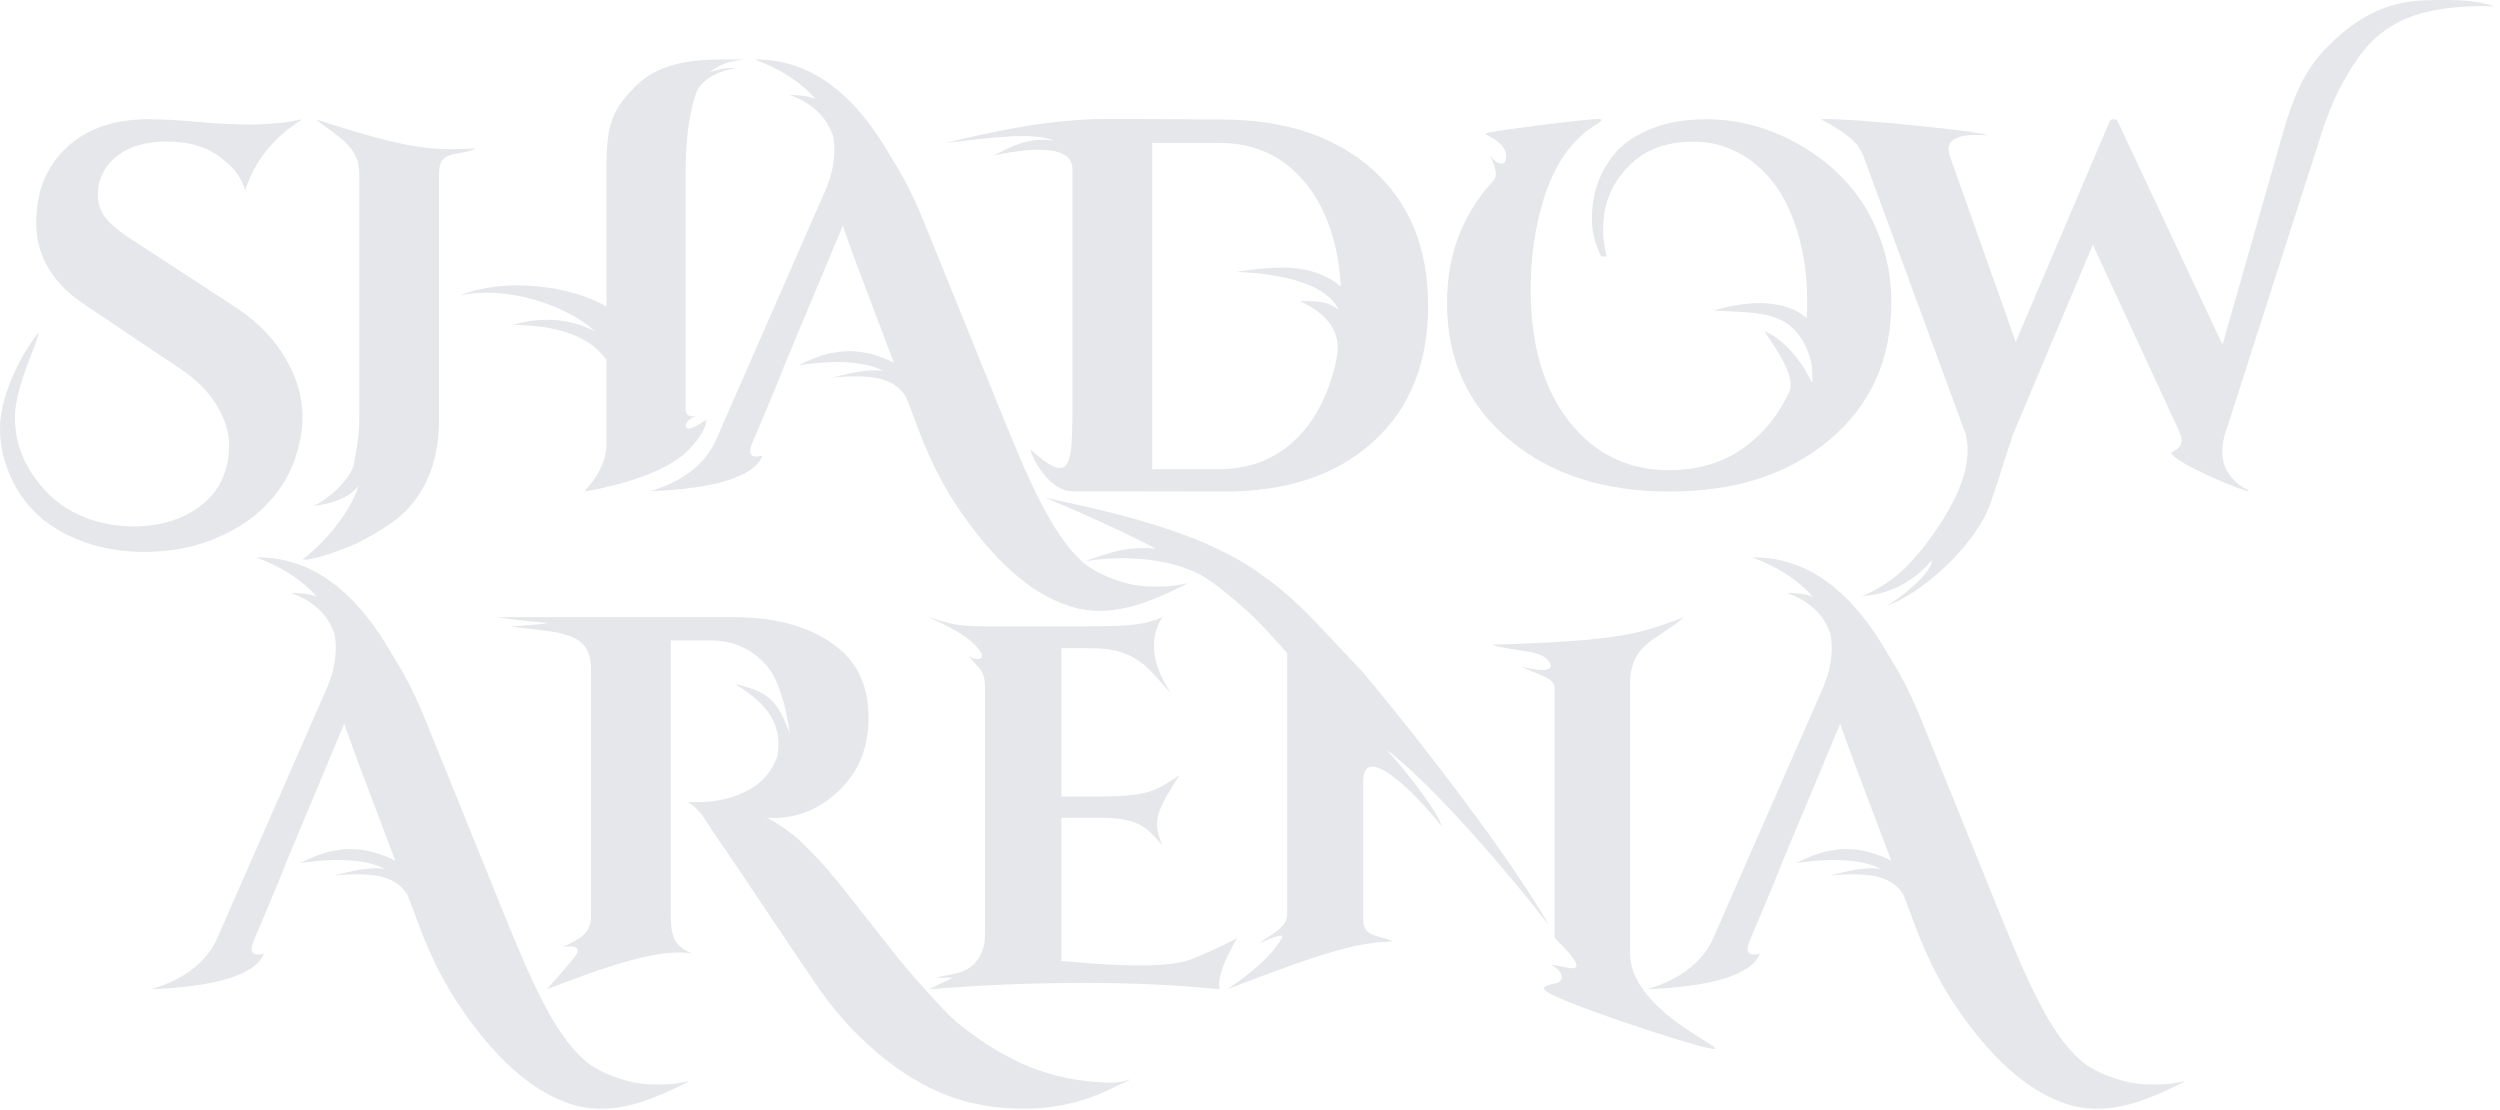
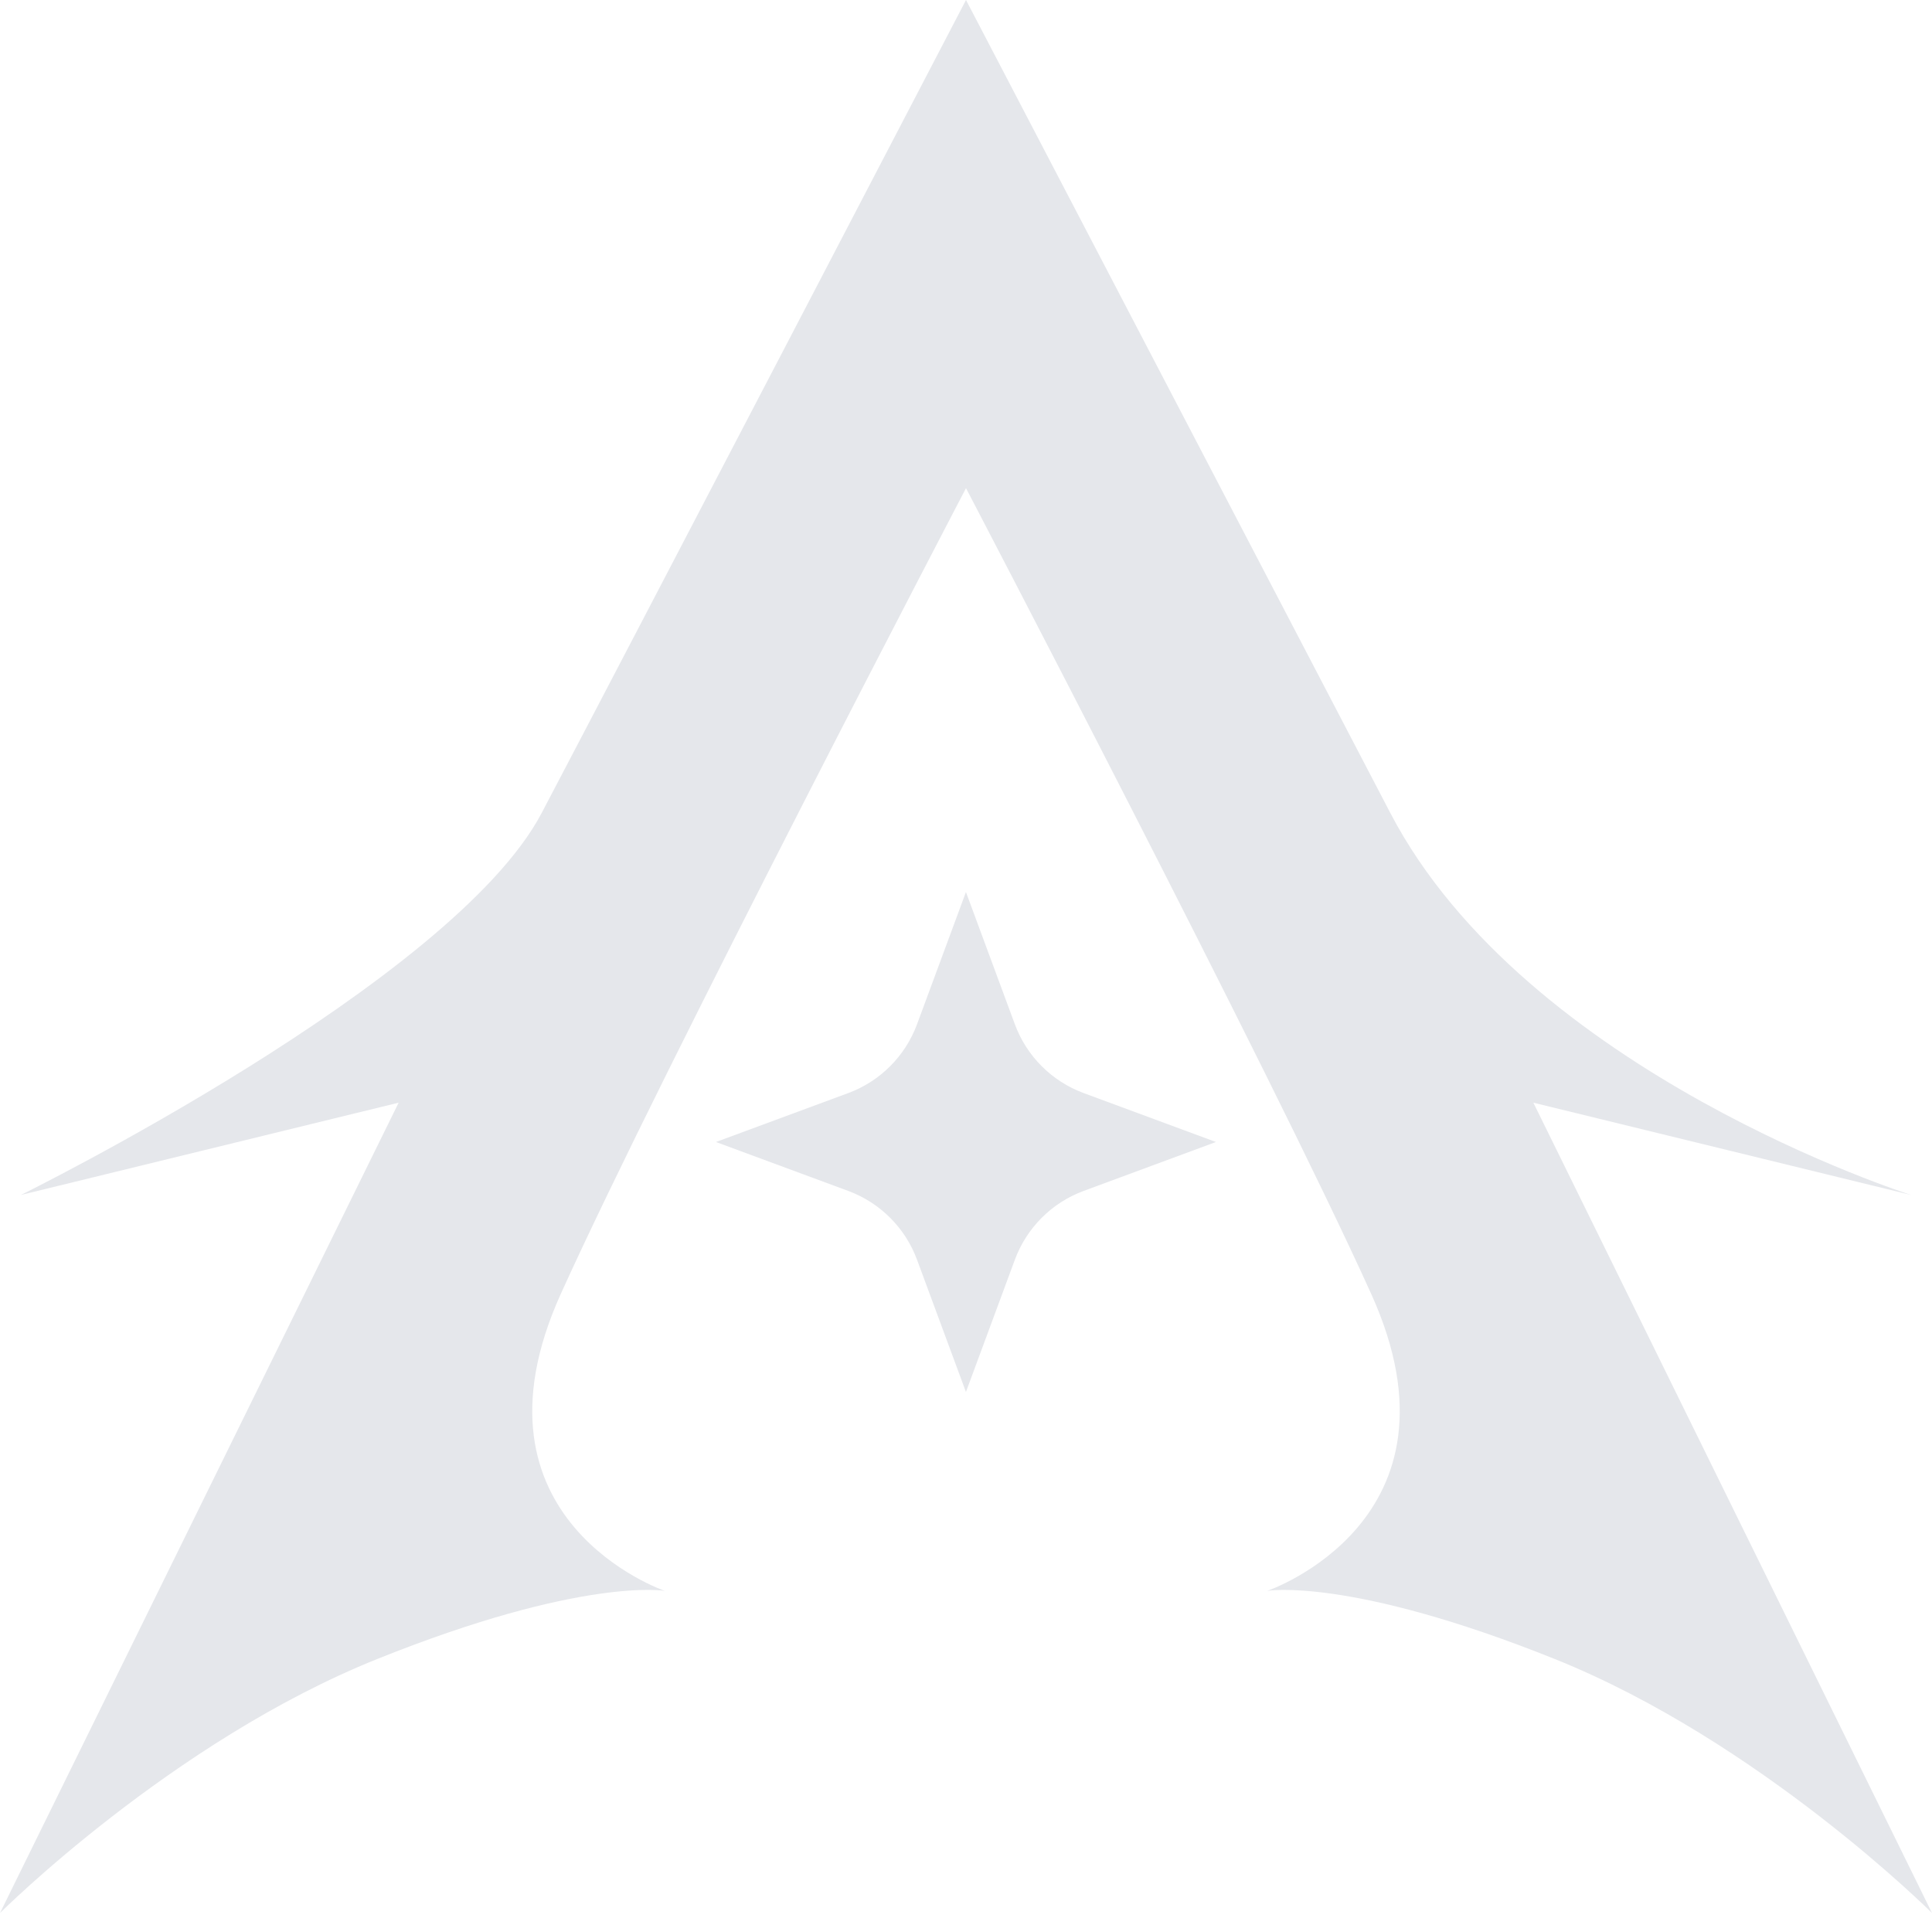
- <svg xmlns="http://www.w3.org/2000/svg" width="392" height="174" viewBox="0 0 392 174" fill="none">
-   <path d="M41.551 79.366C43.635 77.255 45.134 74.964 46.052 72.492C46.968 70.019 47.427 67.673 47.427 65.45C47.427 62.007 46.37 58.646 44.261 55.367C42.482 52.589 40.009 50.172 36.842 48.116L21.256 37.95C19.199 36.673 17.698 35.492 16.754 34.407C15.808 33.325 15.336 32.006 15.336 30.449C15.336 28.893 15.808 27.45 16.754 26.115C18.7 23.504 21.839 22.198 26.174 22.198C29.729 22.198 32.593 23.073 34.76 24.821C34.959 24.997 35.149 25.154 35.337 25.306C36.763 26.397 37.957 28.052 38.45 29.905C39.93 25.052 43.067 21.422 47.432 18.698C47.432 18.698 45.826 19.046 44.474 19.215C43.122 19.384 39.93 19.533 39.93 19.533V19.531C36.857 19.531 33.784 19.377 30.726 19.091C27.922 18.828 25.435 18.698 23.261 18.698C18.093 18.698 13.968 20.045 10.882 22.74C7.798 25.434 6.09 28.921 5.755 33.199C5.699 33.754 5.672 34.312 5.672 34.867C5.672 40.313 8.422 44.756 13.923 48.202L28.093 57.703C30.705 59.425 32.663 61.37 33.97 63.535C35.275 65.702 35.928 67.758 35.928 69.701C35.928 74.868 33.594 78.589 28.926 80.869C26.592 81.98 23.953 82.537 21.008 82.537C18.063 82.537 15.354 82.007 12.881 80.953C10.408 79.896 8.367 78.423 6.754 76.535C3.807 73.203 2.336 69.507 2.336 65.453C2.336 61.731 4.602 56.398 5.373 54.402C6.146 52.406 6.009 52.173 6.009 52.173C2.729 56.34 0 62.538 0 67.203C0 68.649 0.167 70.036 0.5 71.371C2.112 77.594 5.889 81.954 11.836 84.454C15.059 85.842 18.657 86.538 22.631 86.538C26.605 86.538 30.229 85.872 33.509 84.537C36.787 83.203 39.469 81.48 41.553 79.371L41.551 79.366Z" fill="#E5E7EB" />
-   <path d="M127.844 15.517C126.661 15.039 125.305 14.906 123.883 14.902C127.041 16.098 129.542 18.053 130.646 21.397C131.073 23.82 130.769 26.465 129.659 29.284L129.663 29.292L112.159 69.238C110.381 72.936 106.96 75.538 101.895 77.043C112.155 76.602 118.194 74.789 119.565 71.46C117.814 71.875 117.143 71.311 117.998 69.368L121.745 60.461L123.163 56.878L132.166 35.377C132.333 35.932 132.666 36.891 133.165 38.253C133.665 39.615 134.054 40.684 134.331 41.462L140.165 56.878C134.647 54.118 130.174 54.703 125.29 57.256C131.186 56.387 135.617 56.682 138.512 58.168C136.426 57.892 134.425 58.202 130.618 59.186C136.864 58.661 140.274 59.259 142.108 62.301L144.084 67.545C145.918 72.379 148.113 76.629 150.669 80.295C155.448 87.183 161.073 92.928 167.688 95.039C173.911 97.093 180.046 94.602 186.104 91.549L186.096 91.463C184.761 91.796 183.386 91.963 181.97 91.963C180.554 91.963 178.983 92.046 176.681 91.455C174.586 90.917 171.703 89.832 169.76 88.111C164.981 83.888 161.312 75.408 156.757 64.129L144.671 34.294C143.178 30.669 141.558 27.514 139.813 24.824L139.809 24.819C133.648 13.88 126.405 9.236 118.35 9.332C122.499 10.88 125.715 12.979 127.844 15.521V15.517Z" fill="#E5E7EB" />
-   <path d="M165.297 22.063C162.395 21.572 159.626 22.243 155.818 24.41C155.818 24.41 167.888 21.365 168.155 26.295C168.159 26.393 168.167 26.487 168.167 26.589V64.686C167.997 71.871 168.368 76.736 161.691 70.547C161.315 70.688 164.112 77.039 168.167 77.039L192.007 77.076C201.843 77.076 209.622 74.465 215.347 69.242C221.07 64.02 223.931 56.923 223.931 47.95C223.931 38.977 221.068 31.895 215.347 26.698C209.622 21.504 201.843 18.852 192.007 18.739C185.227 18.683 180.587 18.656 178.086 18.656H172.919C171.255 18.669 169.675 18.75 168.167 18.893C162.278 19.264 155.417 20.684 148.278 22.405C155.274 21.662 161.738 20.603 165.3 22.059L165.297 22.063ZM180.668 22.409H191.17C197.004 22.409 201.659 24.687 205.131 29.243C208.151 33.206 209.857 38.43 210.25 44.914C205.731 41.225 200.237 41.697 193.775 42.632C201.928 42.941 208.176 44.835 209.876 48.552C208.253 47.322 206.889 47.181 203.837 47.222C208.584 49.415 210.017 52.256 209.722 55.435C208.941 59.885 207.412 63.63 205.129 66.661C201.655 71.273 196.946 73.579 191.001 73.579H180.666V22.409H180.668Z" fill="#E5E7EB" />
-   <path d="M236.61 68.92C243.089 74.358 251.489 77.078 261.808 77.078C272.126 77.078 280.499 74.358 286.924 68.92C293.35 63.482 296.563 56.31 296.563 47.407C296.563 43.622 295.895 40.078 294.565 36.771C292.218 30.746 288.032 26.028 282.006 22.616C277.419 20.005 272.568 18.698 267.447 18.698C263.554 18.698 260.221 19.418 257.449 20.857C255.423 21.871 253.849 23.135 252.73 24.655C251.611 26.175 250.81 27.721 250.33 29.294C249.849 30.868 249.61 32.574 249.61 34.412C249.61 36.25 250.091 38.184 251.049 40.21H251.929C251.556 38.771 251.37 37.36 251.37 35.972C251.37 31.602 253.023 28.002 256.33 25.176C258.677 23.203 261.741 22.217 265.53 22.217C268.942 22.217 272.036 23.269 274.808 25.376C277.58 27.484 279.7 30.468 281.167 34.335C282.634 38.201 283.367 42.533 283.367 47.331C283.367 48.2 283.335 49.045 283.285 49.876C280.04 47.021 274.453 46.957 268.76 48.688C275.273 49.1 280.087 48.616 282.867 53.804C282.865 53.819 282.863 53.834 282.861 53.849L282.871 53.815C284.005 55.958 284.281 57.598 284.155 60.098C283.503 58.795 282.852 57.51 282.241 56.801V56.797C282.241 56.797 282.241 56.799 282.241 56.801C281.699 56.037 279.478 53.02 276.649 51.931C278.923 55.328 281.611 59.141 280.531 61.52C279.679 63.324 278.643 64.983 277.407 66.484C273.433 71.309 268.207 73.721 261.729 73.721C255.25 73.721 250.009 71.161 246.01 66.044C242.01 60.924 240.012 54.047 240.012 45.409C240.012 40.291 240.703 35.52 242.091 31.094C243.477 26.668 245.532 23.31 248.25 21.017C249.657 19.672 252.198 18.698 250.601 18.66C249.002 18.623 233.691 20.526 232.982 20.927C232.433 21.237 236.631 22.031 236.114 25.03C235.833 26.373 234.18 25.34 233.627 24.33C233.889 25.088 235.111 27.24 234.205 28.284C233.622 28.91 233.063 29.565 232.531 30.253C228.771 35.131 226.892 40.877 226.892 47.486C226.892 56.338 230.131 63.482 236.61 68.92Z" fill="#E5E7EB" />
-   <path d="M93.302 51.947C89.437 49.997 85.156 49.555 80.368 50.95C87.541 50.988 92.525 52.764 95.098 56.454V70.064C94.957 71.917 94.231 73.476 93.49 74.646C92.508 76.196 91.496 77.069 91.769 77.039C92.296 76.984 102.886 75.235 107.52 70.976C108.822 69.778 110.768 67.412 110.772 65.799C109.694 66.518 107.87 67.709 107.562 66.983C107.537 66.924 107.522 66.853 107.518 66.768C107.573 65.843 108.656 65.523 109.173 65.175C108.692 65.361 107.518 65.457 107.518 64.206V26.203C107.573 21.536 108.101 17.701 109.102 14.702C109.147 14.567 109.202 14.445 109.254 14.319L109.243 14.324C110.417 12.024 113.2 11.008 115.365 10.707C114.4 10.528 112.668 10.827 111.327 11.311C112.769 10.082 114.693 9.469 116.984 9.326H113.008C108.056 9.326 103.161 10.103 99.939 13.269C95.882 17.104 95.098 19.7 95.098 26.201V48.076C89.211 44.619 78.773 43.543 72.098 46.338C79.484 44.681 88.952 47.95 93.302 51.942V51.947Z" fill="#E5E7EB" />
-   <path d="M55.44 73.004C54.707 75.329 51.645 78.175 49.138 79.33C49.922 79.245 52.194 78.929 54.069 77.942C54.934 77.488 55.713 76.89 56.225 76.109C55.373 79.1 52.958 82.477 50.443 85.056C49.422 86.102 48.384 87.02 47.43 87.721C49.317 88.069 55.839 85.24 55.839 85.24C55.839 85.24 61.09 82.759 63.757 79.973C67.146 76.439 68.841 71.689 68.841 65.72V27.215C68.841 23.374 71.656 24.627 74.688 23.287C68.564 23.462 65.743 24.027 49.473 18.696C53.639 21.796 56.339 23.287 56.339 27.215V65.72C56.339 68.051 55.869 70.895 55.442 73.004H55.44Z" fill="#E5E7EB" />
-   <path d="M103.789 170.032C102.371 170.032 100.802 170.115 98.5 169.524C96.407 168.986 93.522 167.901 91.579 166.18C86.8 161.957 83.131 153.477 78.577 142.198L66.49 112.363C64.996 108.738 63.377 105.583 61.632 102.892L61.628 102.888C55.467 91.948 48.224 87.305 40.169 87.401C44.318 88.949 47.534 91.047 49.663 93.59C48.48 93.112 47.124 92.98 45.702 92.975C48.86 94.171 51.361 96.127 52.465 99.47C52.892 101.893 52.589 104.538 51.478 107.357L51.483 107.365L33.979 147.311C32.2 151.009 28.779 153.611 23.714 155.117C33.977 154.675 40.013 152.862 41.384 149.534C39.633 149.948 38.963 149.384 39.817 147.441L43.565 138.534L44.983 134.952L53.985 113.45C54.152 114.005 54.485 114.964 54.985 116.326C55.484 117.688 55.873 118.758 56.151 119.535L61.985 134.952C56.467 132.191 51.993 132.776 47.109 135.329C53.005 134.46 57.436 134.755 60.332 136.241C58.245 135.966 56.245 136.275 52.437 137.259C58.683 136.734 62.093 137.332 63.928 140.374L65.903 145.618C67.737 150.452 69.933 154.702 72.489 158.368C77.268 165.256 82.892 171.001 89.508 173.112C95.73 175.166 101.865 172.675 107.923 169.622L107.915 169.536C106.58 169.869 105.205 170.036 103.789 170.036V170.032Z" fill="#E5E7EB" />
-   <path d="M338.36 170.032C336.942 170.032 335.372 170.115 333.07 169.524C330.978 168.986 328.093 167.901 326.149 166.18C321.37 161.957 317.702 153.477 313.147 142.198L301.061 112.363C299.568 108.738 297.947 105.583 296.203 102.892L296.198 102.888C290.038 91.948 282.794 87.305 274.74 87.401C278.889 88.949 282.105 91.047 284.234 93.59C283.051 93.112 281.695 92.98 280.272 92.975C283.431 94.171 285.931 96.127 287.035 99.47C287.46 101.893 287.159 104.538 286.049 107.357L286.053 107.365L268.549 147.311C266.77 151.009 263.349 153.611 258.284 155.117C268.547 154.675 274.584 152.862 275.955 149.534C274.204 149.948 273.533 149.384 274.387 147.441L278.135 138.534L279.553 134.952L288.556 113.45C288.722 114.005 289.055 114.964 289.555 116.326C290.055 117.688 290.443 118.758 290.721 119.535L296.555 134.952C291.037 132.191 286.563 132.776 281.68 135.329C287.575 134.46 292.006 134.755 294.902 136.241C292.816 135.966 290.815 136.275 287.007 137.259C293.254 136.734 296.664 137.332 298.498 140.374L300.473 145.618C302.308 150.452 304.503 154.702 307.059 158.368C311.838 165.256 317.463 171.001 324.078 173.112C330.301 175.166 336.436 172.675 342.494 169.622L342.485 169.536C341.151 169.869 339.778 170.036 338.36 170.036V170.032Z" fill="#E5E7EB" />
-   <path d="M158.845 166.094C156.622 164.982 154.696 163.887 150.955 161.041C148.768 159.378 146.735 156.976 144.984 155.061C143.233 153.144 141.636 151.269 140.192 149.435C138.746 147.601 137.358 145.838 136.024 144.142C134.691 142.449 133.619 141.087 132.814 140.058C132.007 139.031 131.035 137.851 129.897 136.516C128.757 135.184 127.425 133.766 125.896 132.265C124.367 130.764 122.464 129.404 120.185 128.181C120.574 128.237 120.935 128.264 121.268 128.264C125.157 128.264 128.616 126.806 131.646 123.89C134.674 120.973 136.188 117.182 136.188 112.515C136.188 107.847 134.631 104.237 131.52 101.682C127.574 98.404 122.018 96.765 114.849 96.765H78.005C80.749 97.279 84.114 97.452 85.782 97.691C85.312 97.894 82.348 98.035 79.984 98.246C87.584 99.203 92.645 98.859 92.675 104.897V143.581C92.675 143.871 92.658 144.157 92.626 144.437C92.272 146.888 89.982 147.526 88.34 148.485C89.98 148.218 91.007 148.513 90.403 149.621C89.128 151.395 87.46 153.148 85.756 155.108C94.665 151.69 103.348 148.551 108.646 149.529C105.959 148.502 105.178 147.134 105.178 143.581V100.43H111.514C114.625 100.43 117.292 101.5 119.515 103.639C120.519 104.606 121.294 105.757 121.845 107.092V107.077C121.883 107.179 121.919 107.277 121.958 107.378C121.981 107.44 122.005 107.499 122.028 107.561C123.094 110.382 123.38 112.192 123.875 115.025L122.846 112.574C120.871 108.509 118.543 108.146 115.266 107.228C119.408 109.901 122.838 112.758 121.902 118.616C121.025 120.935 119.536 122.681 117.431 123.849C115.041 125.128 112.43 125.766 109.596 125.766H107.928V125.777C110.106 127.267 110.536 128.604 112.596 131.601C113.707 133.158 116.152 136.768 119.931 142.437C123.709 148.103 126.293 151.937 127.683 153.938C133.073 162.16 141.085 169.015 148.753 171.848C152.308 173.183 156.255 173.849 160.589 173.849C165.48 173.849 170.092 172.766 174.427 170.599C175.48 170.132 176.473 169.664 177.406 169.194C176.46 169.51 175.486 169.747 174.427 169.764C168.759 169.709 163.562 168.486 158.838 166.097L158.845 166.094Z" fill="#E5E7EB" />
-   <path d="M193.978 147.1C193.978 147.1 190.655 148.891 186.711 150.437C182.767 151.982 173.183 151.301 166.422 150.678V128.235H172.801C178.795 128.235 180.089 130.077 182.235 132.548C180.879 129.027 180.832 127.804 184.975 121.516C181.528 123.758 180.473 124.881 172.801 124.881H166.422V101.639H171.077C178.498 101.639 180.129 105.068 183.567 108.653C180.715 104.297 180.05 100.298 182.258 96.767C179.69 97.847 177.823 98.202 171.077 98.202C170.964 98.202 170.851 98.206 170.736 98.206H154.441C149.523 98.206 148.921 97.719 145.63 96.769C149.262 98.445 152.655 100.183 153.915 102.508C154.257 103.531 152.89 103.582 151.925 102.863C153.266 104.737 154.441 104.869 154.441 107.756V146.434C154.441 148.652 153.776 150.104 152.664 151.21C151.067 152.798 149.187 152.636 146.77 153.298H149.474C148.31 153.87 147.005 154.427 145.63 155.114C153.757 154.482 161.65 154.132 169.265 154.115H169.275C176.888 154.098 184.225 154.414 191.242 155.114C190.819 153.28 192.081 150.388 193.978 147.102V147.1Z" fill="#E5E7EB" />
-   <path d="M255.599 149.555V107.286C255.599 100.89 259.697 100.488 264.089 96.767C257.299 99.267 254.422 100.523 233.788 101.086C238.251 102.378 241.569 101.742 242.994 103.851C243.94 105.61 240.609 105.066 238.552 104.509C240.771 105.743 243.666 106.155 243.76 107.779V147.027L246.144 149.555C246.547 150.042 246.835 150.473 247.034 150.857C247.954 152.719 244.877 151.306 243.165 151.269C244.856 151.991 245.543 153.712 244.079 154.147C242.925 154.395 241.952 154.585 242.127 155.112C242.627 156.624 267.421 164.711 268.856 164.479C270.291 164.248 255.597 158.202 255.597 149.553L255.599 149.555Z" fill="#E5E7EB" />
-   <path d="M242.874 145.088C238.099 136.563 225.872 120.008 213.756 105.475L206.504 97.77C203.719 94.806 200.986 92.381 198.306 90.472C189.438 83.837 177.08 80.867 163.89 78.036C171.336 81.16 176.907 83.775 181.161 86C176.884 85.767 175.32 86.19 170.108 87.994C178.276 86.738 185.18 88.197 189.045 90.601C189.743 91.068 190.379 91.514 190.949 91.935C191.366 92.277 191.793 92.644 192.291 93.026C192.767 93.391 193.209 93.75 193.672 94.14C193.751 94.211 193.83 94.279 193.905 94.347L193.911 94.341C194.432 94.787 194.992 95.283 195.667 95.891C197.055 97.142 199.111 99.322 201.834 102.433V143.373C201.699 145.508 199.711 146.247 197.332 147.93C199.124 147.193 201.375 146.19 201.031 147.014C201.026 147.022 201.022 147.029 201.018 147.037C201.001 147.073 200.975 147.118 200.95 147.161C199.331 150.047 195.748 152.91 192.429 155.105C207.753 149.238 212.929 147.71 218.396 147.637C216.512 146.546 213.751 147.161 213.751 144.2V122.589C213.751 115.497 223.463 126.14 226.12 129.645C225.37 127.205 220.971 121.496 217.343 117.47C225.255 123.537 237.386 137.957 242.87 145.081L242.874 145.088Z" fill="#E5E7EB" />
-   <path d="M387.17 0.167C386.224 0.056 384.947 0 383.335 0C381.722 0 378.788 -0.027 376.512 0.485C372.892 1.3 369.32 2.883 364.663 7.618C361.31 11.027 359.465 15.618 358.077 20.451L348.491 54.037L332.042 19.017C331.95 18.822 331.754 18.696 331.538 18.696H331.308C331.086 18.696 330.883 18.829 330.797 19.034L316.067 53.619L305.815 24.7C305.661 24.282 305.565 23.846 305.518 23.4C305.587 20.654 310.485 21.184 311.461 21.201C312.307 20.778 289.618 18.404 285.587 18.694C285.275 18.718 290.156 20.842 291.542 23.227C291.762 23.581 291.965 23.961 292.146 24.367L308.222 68.07C309.046 71.444 308.019 75.007 306.567 78.045C305.99 79.16 305.367 80.295 304.69 81.423C304.024 82.482 303.385 83.397 302.881 84.106C301.547 85.994 300.159 87.648 298.713 89.066C298.373 89.399 298.017 89.719 297.652 90.029C297.607 90.067 297.56 90.103 297.515 90.142C297.158 90.439 296.793 90.727 296.413 91C295.589 91.596 294.707 92.14 293.769 92.636C293.682 92.68 293.594 92.728 293.507 92.772C293.376 92.836 293.246 92.905 293.112 92.967C292.753 93.137 292.39 93.291 292.027 93.43C292.003 93.438 291.982 93.451 291.959 93.46C296.274 93.191 299.924 91.291 302.943 87.841C302.862 90.016 297.526 94.087 295.967 94.905C295.962 94.907 295.956 94.912 295.95 94.914C296.003 94.897 296.061 94.875 296.116 94.856C299.776 93.626 305.553 89.124 309.236 84.109C310.705 82.108 311.841 80.026 312.375 78.039C312.463 77.819 312.55 77.593 312.638 77.358L315.589 68.235L328.16 38.368L341.741 67.72C342.973 70.466 340.347 70.666 340.462 71.029C340.975 72.639 352.141 77.204 352.628 77.042C353.114 76.879 346.849 75.171 348.854 68.173L364.167 20.449C365.555 16.171 367.39 12.422 369.668 9.198C374.056 2.921 379.892 1.388 387.172 0.997C388.445 0.925 389.843 0.957 391.248 0.997C389.924 0.613 388.579 0.295 387.172 0.165L387.17 0.167Z" fill="#E5E7EB" />
+ <svg xmlns="http://www.w3.org/2000/svg" viewBox="0 0 398 395" fill="none">
+   <path d="M315.878 227.168L393.708 246.184C393.708 246.184 314.403 221.123 286.405 167.471C258.406 113.82 199 0 199 0C199 0 129.935 132.582 111.595 167.471C93.256 202.361 4.292 246.184 4.292 246.184L82.122 227.168L0 394.107C0 394.107 35.397 358.759 77.697 341.785C119.997 324.8 136.934 327.738 136.934 327.738C136.934 327.738 94.416 313.219 115.524 266.566C136.632 219.914 199 100.57 199 100.57C199 100.57 261.368 219.914 282.476 266.566C303.583 313.219 261.066 327.738 261.066 327.738C261.066 327.738 278.003 324.812 320.303 341.785C362.603 358.771 398 394.107 398 394.107L315.878 227.168Z" fill="#E5E7EB" />
+   <path d="M188.906 211.029L198.988 183.768L209.071 211.029C211.5 217.593 216.675 222.755 223.227 225.185L250.488 235.267L223.227 245.35C216.663 247.78 211.5 252.954 209.071 259.506L198.988 286.767L188.906 259.506C186.476 252.942 181.302 247.78 174.749 245.35L147.488 235.267L174.749 225.185C181.314 222.755 186.476 217.581 188.906 211.029Z" fill="#E5E7EB" />
</svg>
